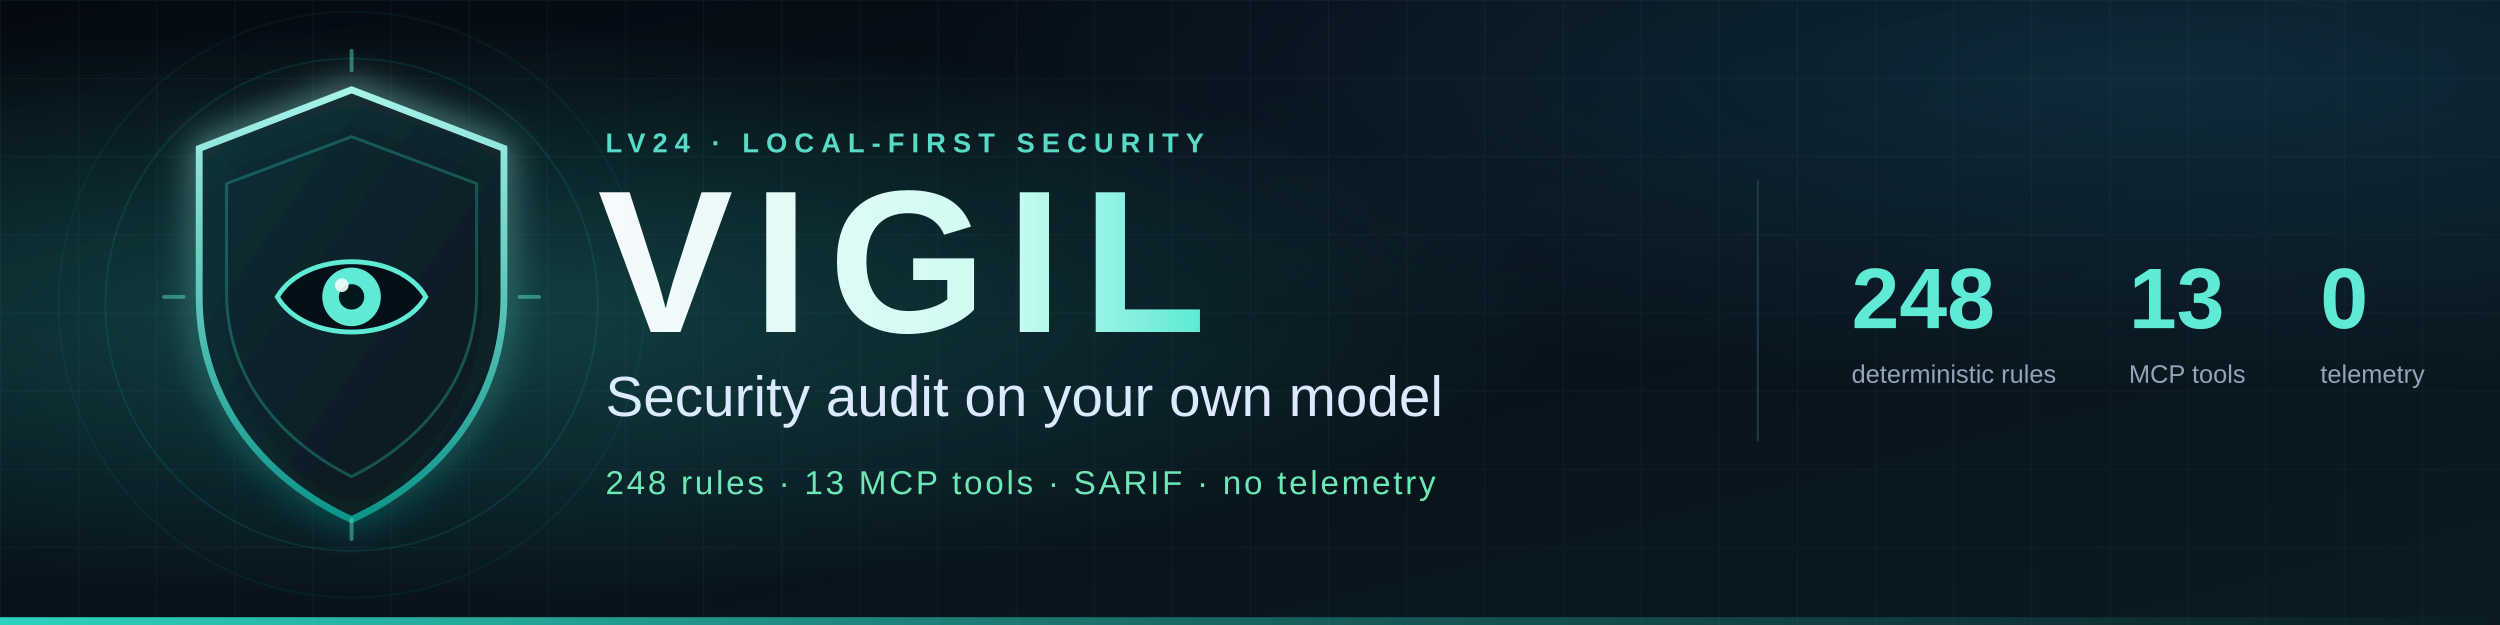
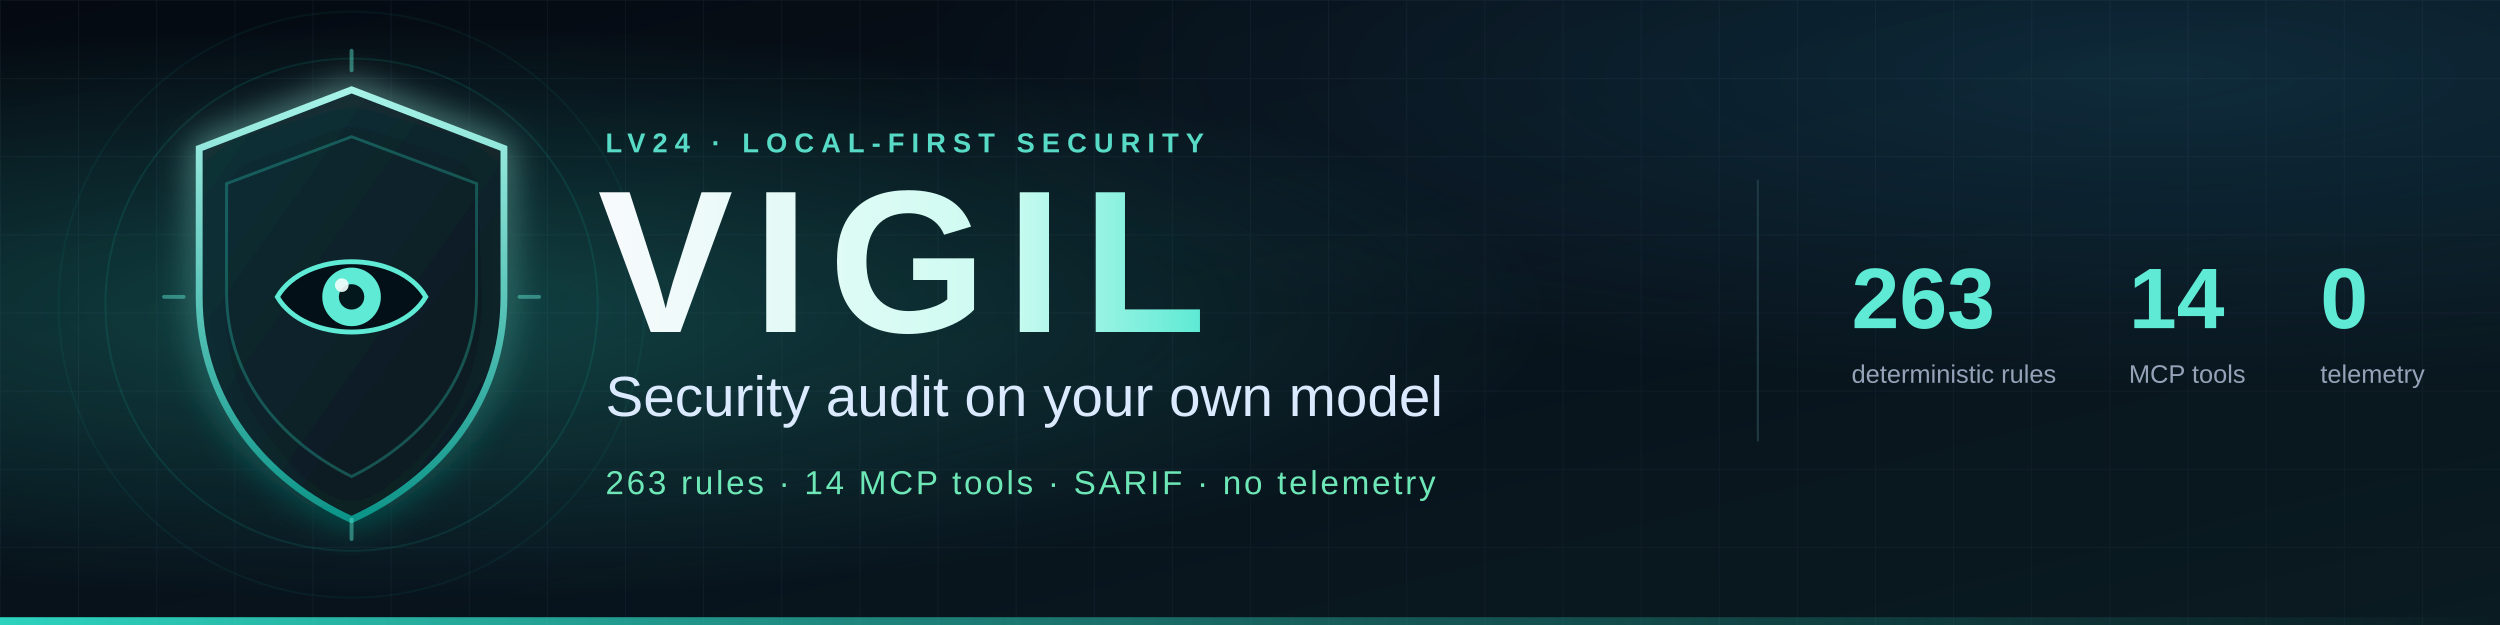
- <svg xmlns="http://www.w3.org/2000/svg" width="1280" height="320" viewBox="0 0 1280 320" role="img" aria-label="Vigil — security audit on your own model. 248 deterministic rules, 13 MCP tools, SARIF, no telemetry.">
+ <svg xmlns="http://www.w3.org/2000/svg" width="1280" height="320" viewBox="0 0 1280 320" role="img" aria-label="Vigil — security audit on your own model. 263 deterministic rules, 14 MCP tools, SARIF, no telemetry.">
  <defs>
    <linearGradient id="bg" x1="0" y1="0" x2="1" y2="1">
      <stop offset="0" stop-color="#050a12" />
      <stop offset="0.55" stop-color="#08131c" />
      <stop offset="1" stop-color="#0a1b21" />
    </linearGradient>
    <radialGradient id="glowA" cx="0.16" cy="0.5" r="0.46">
      <stop offset="0" stop-color="#2dd4bf" stop-opacity="0.26" />
      <stop offset="1" stop-color="#2dd4bf" stop-opacity="0" />
    </radialGradient>
    <radialGradient id="glowB" cx="0.86" cy="0.12" r="0.5">
      <stop offset="0" stop-color="#38bdf8" stop-opacity="0.14" />
      <stop offset="1" stop-color="#38bdf8" stop-opacity="0" />
    </radialGradient>
    <linearGradient id="shieldStroke" x1="0" y1="0" x2="0" y2="1">
      <stop offset="0" stop-color="#a7f3e8" />
      <stop offset="1" stop-color="#0d9488" />
    </linearGradient>
    <linearGradient id="shieldFill" x1="0" y1="0" x2="1" y2="1">
      <stop offset="0" stop-color="#0f3036" stop-opacity="0.96" />
      <stop offset="1" stop-color="#06141b" stop-opacity="0.96" />
    </linearGradient>
    <linearGradient id="word" x1="0" y1="0" x2="1" y2="0">
      <stop offset="0" stop-color="#f8fafc" />
      <stop offset="0.68" stop-color="#ccfbf1" />
      <stop offset="1" stop-color="#5eead4" />
    </linearGradient>
    <linearGradient id="accent" x1="0" y1="0" x2="1" y2="0">
      <stop offset="0" stop-color="#2dd4bf" />
      <stop offset="0.55" stop-color="#2dd4bf" stop-opacity="0.35" />
      <stop offset="1" stop-color="#2dd4bf" stop-opacity="0" />
    </linearGradient>
    <pattern id="grid" width="40" height="40" patternUnits="userSpaceOnUse">
      <path d="M40 0H0V40" fill="none" stroke="#1e293b" stroke-opacity="0.32" stroke-width="1" />
    </pattern>
    <filter id="softGlow" x="-60%" y="-60%" width="220%" height="220%">
      <feGaussianBlur stdDeviation="9" result="blur" />
      <feMerge>
        <feMergeNode in="blur" />
        <feMergeNode in="SourceGraphic" />
      </feMerge>
    </filter>
  </defs>
  <rect width="1280" height="320" fill="url(#bg)" />
  <rect width="1280" height="320" fill="url(#grid)" />
  <rect width="1280" height="320" fill="url(#glowA)" />
  <rect width="1280" height="320" fill="url(#glowB)" />
  <circle cx="180" cy="156" r="150" fill="none" stroke="#14b8a6" stroke-opacity="0.07" stroke-width="1" />
  <circle cx="180" cy="156" r="126" fill="none" stroke="#14b8a6" stroke-opacity="0.13" stroke-width="1" />
  <path d="M180 46 L258 76 V152 C258 206 224 246 180 266 C136 246 102 206 102 152 V76 Z" fill="url(#shieldFill)" stroke="url(#shieldStroke)" stroke-width="3.5" filter="url(#softGlow)" />
  <path d="M180 70 L244 94 V150 C244 192 218 225 180 244 C142 225 116 192 116 150 V94 Z" fill="none" stroke="#2dd4bf" stroke-opacity="0.3" stroke-width="1.5" />
  <path d="M142 152 C156 128 204 128 218 152 C204 176 156 176 142 152 Z" fill="#041017" stroke="#5eead4" stroke-width="2.5" />
  <circle cx="180" cy="152" r="15" fill="#5eead4" />
  <circle cx="180" cy="152" r="6.5" fill="#02181c" />
  <circle cx="175" cy="146" r="3.5" fill="#f0fdfa" fill-opacity="0.92" />
  <g stroke="#5eead4" stroke-opacity="0.45" stroke-width="2" stroke-linecap="round">
    <path d="M84 152 H94" />
    <path d="M266 152 H276" />
    <path d="M180 36 V26" />
    <path d="M180 276 V266" />
  </g>
  <text x="310" y="78" font-family="Segoe UI, Helvetica Neue, Arial, sans-serif" font-size="14" font-weight="600" letter-spacing="3.6" fill="#5eead4" fill-opacity="0.92">LV24 · LOCAL-FIRST SECURITY</text>
  <text x="306" y="170" font-family="Segoe UI, Helvetica Neue, Arial, sans-serif" font-size="104" font-weight="800" letter-spacing="10" fill="url(#word)">VIGIL</text>
  <text x="310" y="213" font-family="Segoe UI, Helvetica Neue, Arial, sans-serif" font-size="29" font-weight="400" fill="#dbeafe">Security audit on your own model</text>
-   <text x="310" y="253" font-family="Segoe UI, Helvetica Neue, Arial, sans-serif" font-size="17" font-weight="500" letter-spacing="1.4" fill="#6ee7b7">248 rules · 13 MCP tools · SARIF · no telemetry</text>
+   <text x="310" y="253" font-family="Segoe UI, Helvetica Neue, Arial, sans-serif" font-size="17" font-weight="500" letter-spacing="1.4" fill="#6ee7b7">263 rules · 14 MCP tools · SARIF · no telemetry</text>
  <path d="M900 92 V226" stroke="#1f3b45" stroke-width="1" />
  <g font-family="Segoe UI, Helvetica Neue, Arial, sans-serif">
-     <text x="948" y="168" font-size="44" font-weight="700" fill="#5eead4">248</text>
+     <text x="948" y="168" font-size="44" font-weight="700" fill="#5eead4">263</text>
    <text x="948" y="196" font-size="13" fill="#94a3b8">deterministic rules</text>
-     <text x="1090" y="168" font-size="44" font-weight="700" fill="#5eead4">13</text>
+     <text x="1090" y="168" font-size="44" font-weight="700" fill="#5eead4">14</text>
    <text x="1090" y="196" font-size="13" fill="#94a3b8">MCP tools</text>
    <text x="1188" y="168" font-size="44" font-weight="700" fill="#5eead4">0</text>
    <text x="1188" y="196" font-size="13" fill="#94a3b8">telemetry</text>
  </g>
  <rect x="0" y="316" width="1280" height="4" fill="url(#accent)" />
</svg>
